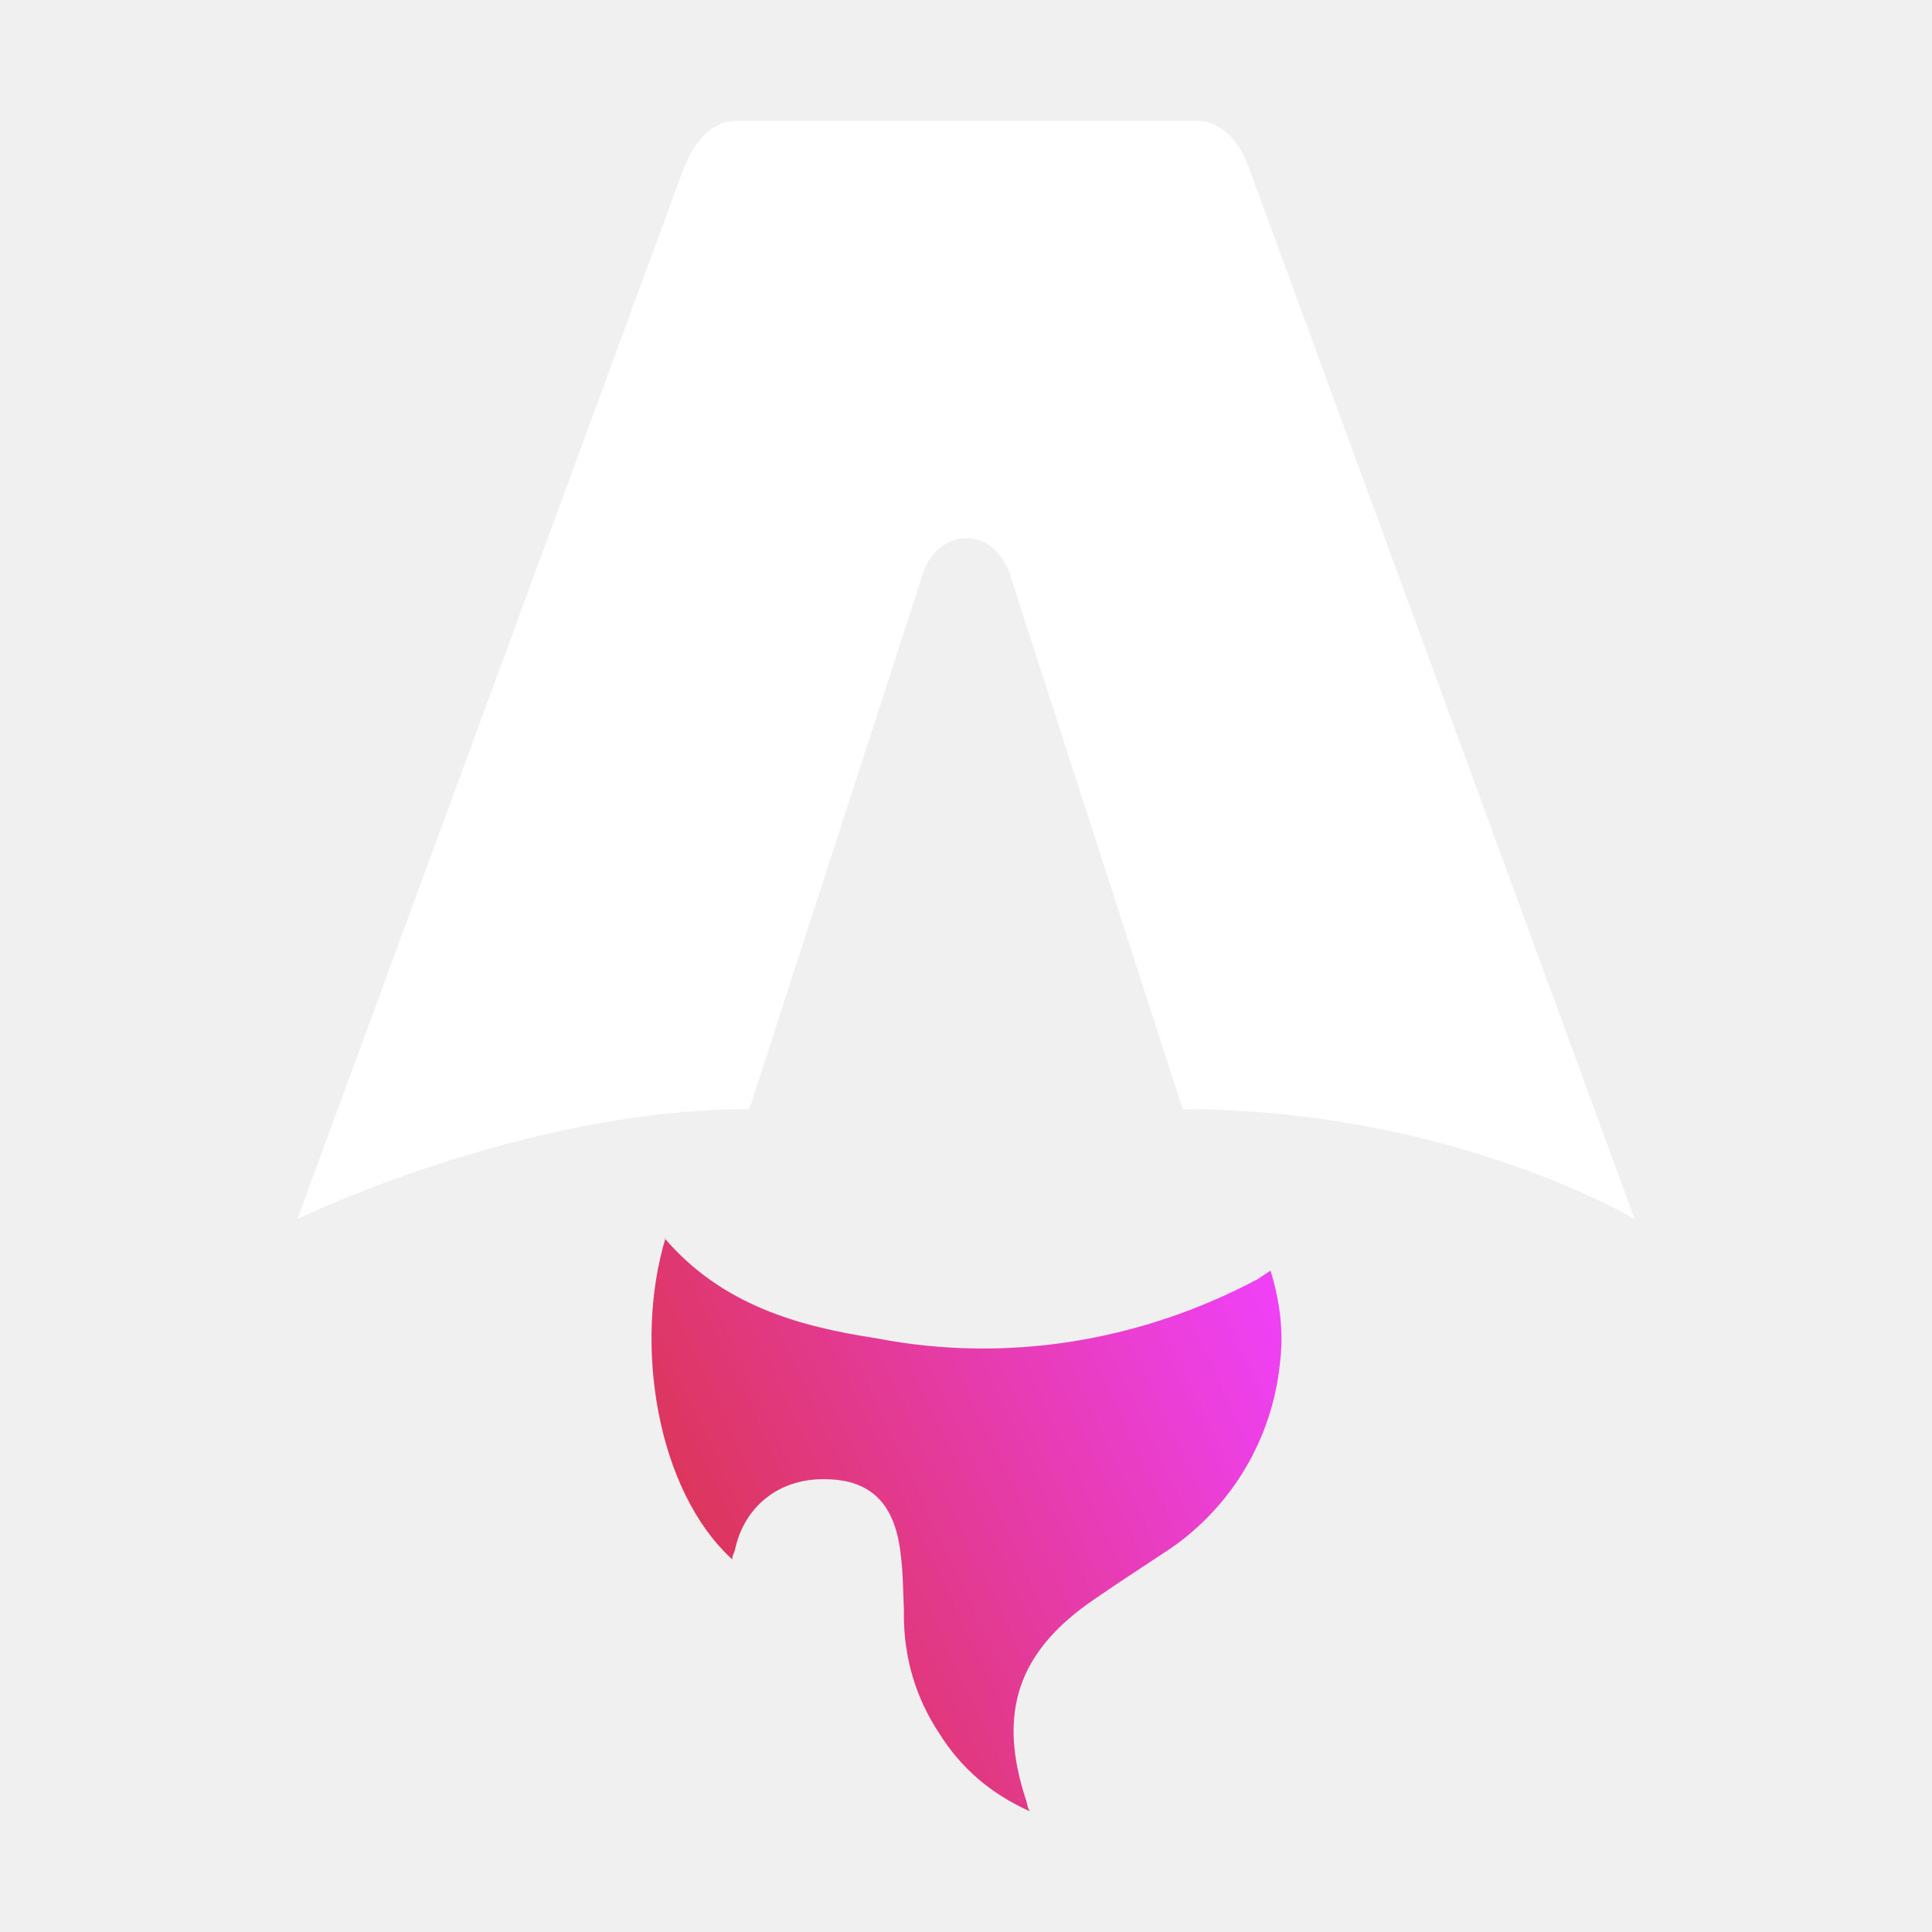
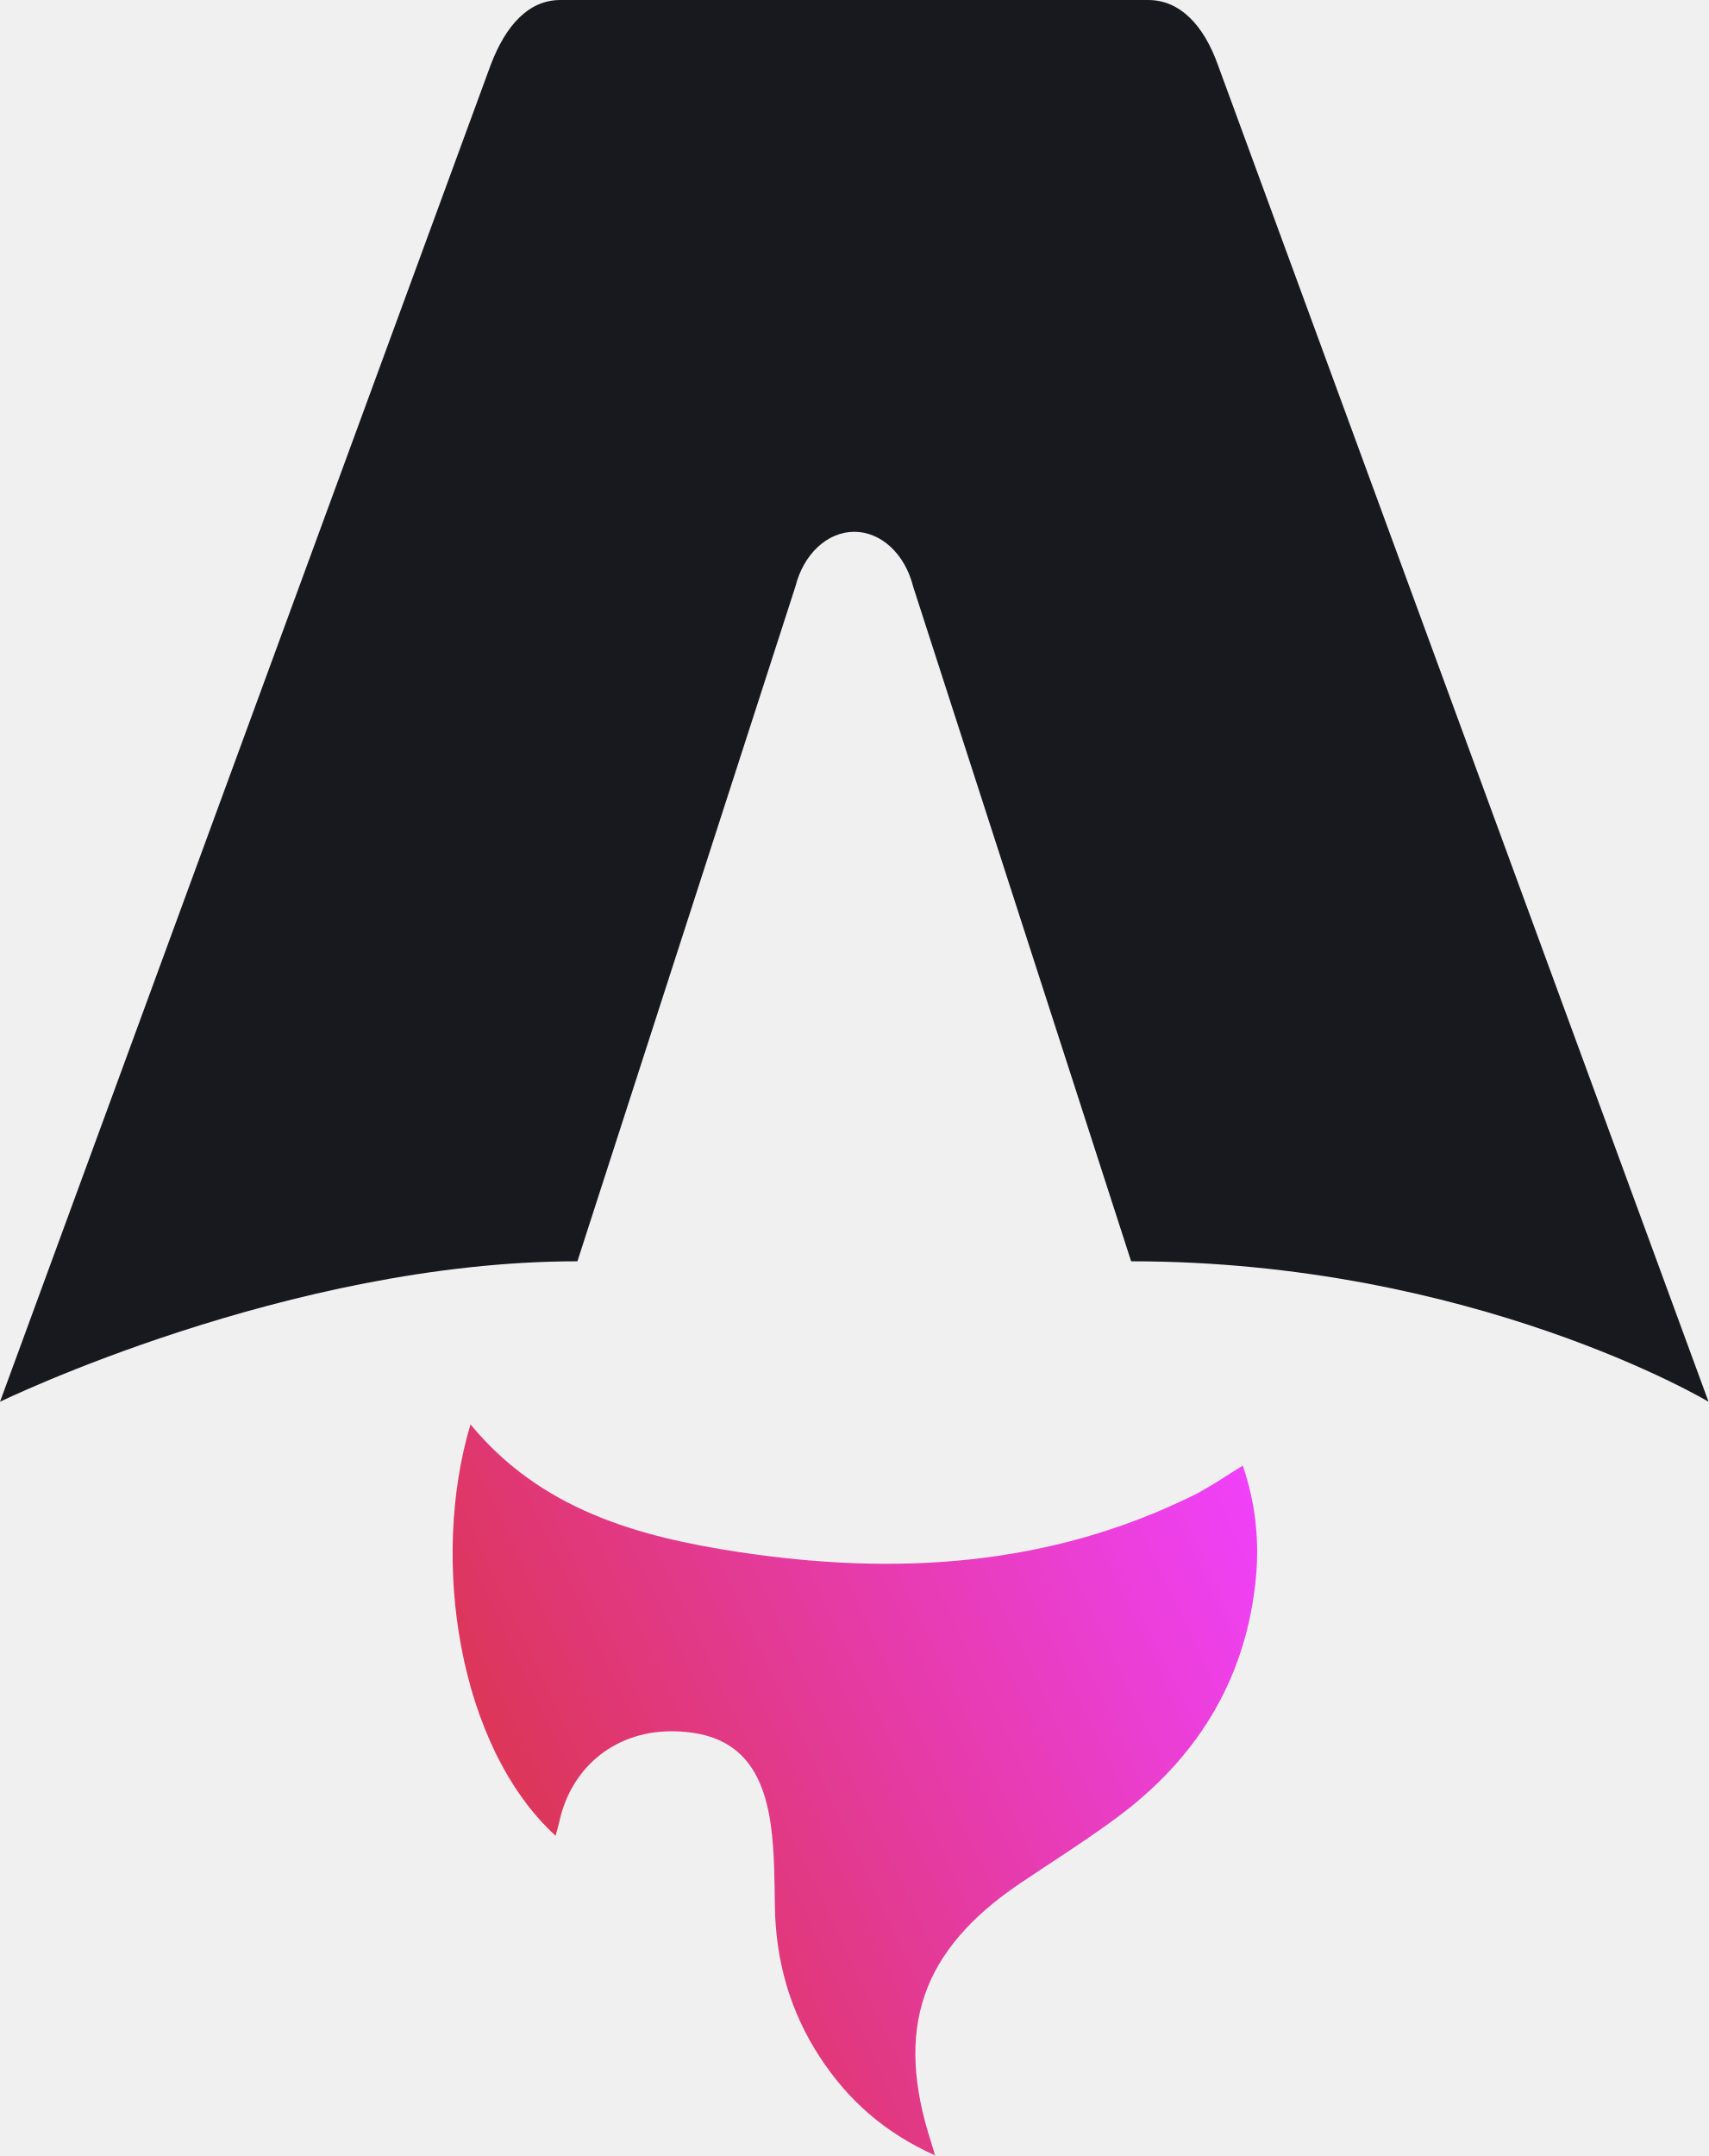
- <svg xmlns="http://www.w3.org/2000/svg" width="1em" height="1em" viewBox="0 0 32 32">
-   <path fill="url(#vscodeIconsFileTypeAstro0)" d="M11.025 20.499c-.532 1.75-.154 4.184 1.105 5.331v-.042l.042-.112c.154-.741.756-1.203 1.526-1.175c.713.014 1.12.392 1.217 1.217c.042.308.042.616.056.938v.098c0 .7.196 1.371.588 1.959c.35.56.84.993 1.497 1.287l-.028-.056l-.028-.112c-.49-1.469-.14-2.49 1.147-3.358l.392-.266l.868-.573a4.25 4.25 0 0 0 1.791-3.037c.07-.532 0-1.05-.154-1.553l-.21.14c-1.945 1.035-4.17 1.4-6.325.98c-1.301-.197-2.56-.56-3.498-1.652z" />
-   <path fill="#fff" d="M4.925 20.191s3.736-1.82 7.486-1.82l2.84-8.759c.098-.42.406-.7.756-.7s.644.28.756.714l2.826 8.746c4.45 0 7.487 1.82 7.487 1.82L20.709 2.84c-.168-.518-.49-.84-.896-.84h-7.612c-.406 0-.7.322-.896.84z" />
+ <svg xmlns="http://www.w3.org/2000/svg" width="88.77" height="112" viewBox="0 0 256 323">
  <defs>
-     <linearGradient id="vscodeIconsFileTypeAstro0" x1="8.19" x2="16.91" y1="23" y2="18.89" gradientTransform="translate(-.673 -2.198)scale(1.3993)" gradientUnits="userSpaceOnUse">
-       <stop offset="0" stop-color="#d83333" />
-       <stop offset="1" stop-color="#f041ff" />
+     <linearGradient id="SVGKzUzDxWa" x1="0%" x2="116.842%" y1="91.269%" y2="41.115%">
+       <stop offset="0%" stop-color="#d83333" />
+       <stop offset="100%" stop-color="#f041ff" />
    </linearGradient>
  </defs>
+   <path fill="#fff" d="M83.261 275.039c-14.588-13.336-18.847-41.355-12.769-61.653c10.539 12.796 25.14 16.852 40.265 19.138c23.35 3.533 46.28 2.212 67.97-8.46c2.482-1.22 4.775-2.848 7.486-4.492c2.035 5.903 2.565 11.864 1.854 17.932c-1.728 14.776-9.082 26.191-20.777 34.842c-4.677 3.461-9.626 6.555-14.456 9.82c-14.839 10.026-18.853 21.786-13.277 38.894c.132.417.25.833.55 1.85c-7.576-3.39-13.11-8.328-17.327-14.818c-4.453-6.852-6.572-14.431-6.684-22.63c-.056-3.99-.056-8.018-.592-11.95c-1.31-9.591-5.813-13.886-14.296-14.134c-8.705-.252-15.591 5.127-17.417 13.604c-.14.649-.342 1.291-.544 2.047z" />
+   <path fill="url(#SVGKzUzDxWa)" d="M83.261 275.039c-14.588-13.336-18.847-41.355-12.769-61.653c10.539 12.796 25.14 16.852 40.265 19.138c23.35 3.533 46.28 2.212 67.97-8.46c2.482-1.22 4.775-2.848 7.486-4.492c2.035 5.903 2.565 11.864 1.854 17.932c-1.728 14.776-9.082 26.191-20.777 34.842c-4.677 3.461-9.626 6.555-14.456 9.82c-14.839 10.026-18.853 21.786-13.277 38.894c.132.417.25.833.55 1.85c-7.576-3.39-13.11-8.328-17.327-14.818c-4.453-6.852-6.572-14.431-6.684-22.63c-.056-3.99-.056-8.018-.592-11.95c-1.31-9.591-5.813-13.886-14.296-14.134c-8.705-.252-15.591 5.127-17.417 13.604c-.14.649-.342 1.291-.544 2.047z" />
+   <path fill="#17191e" d="M0 210.001s43.197-21.041 86.515-21.041l32.66-101.078c1.224-4.889 4.794-8.21 8.824-8.21s7.601 3.321 8.824 8.21l32.66 101.078C220.787 188.96 256 210 256 210S182.624 10.117 182.481 9.716C180.375 3.806 176.821 0 172.027 0H83.98c-4.793 0-8.204 3.806-10.454 9.716C73.367 10.109 0 210 0 210" />
</svg>
